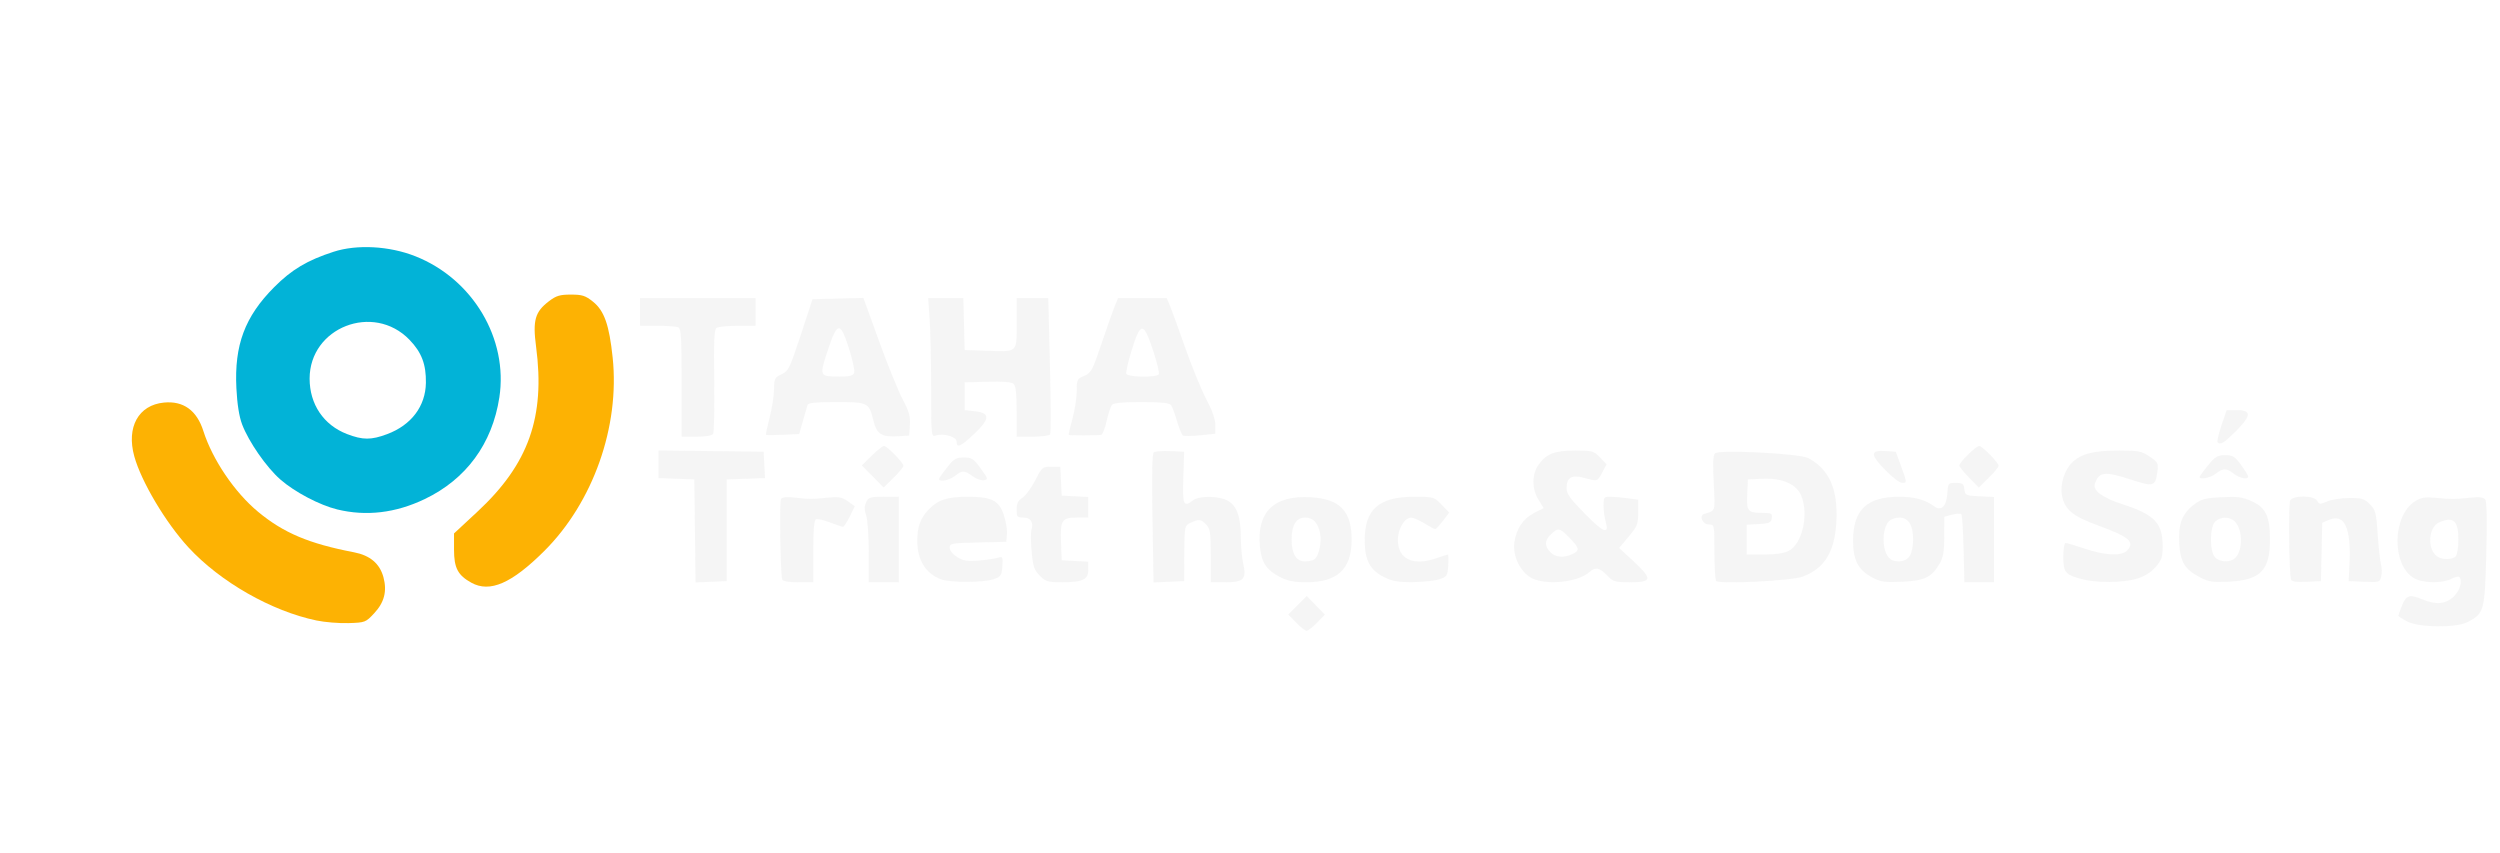
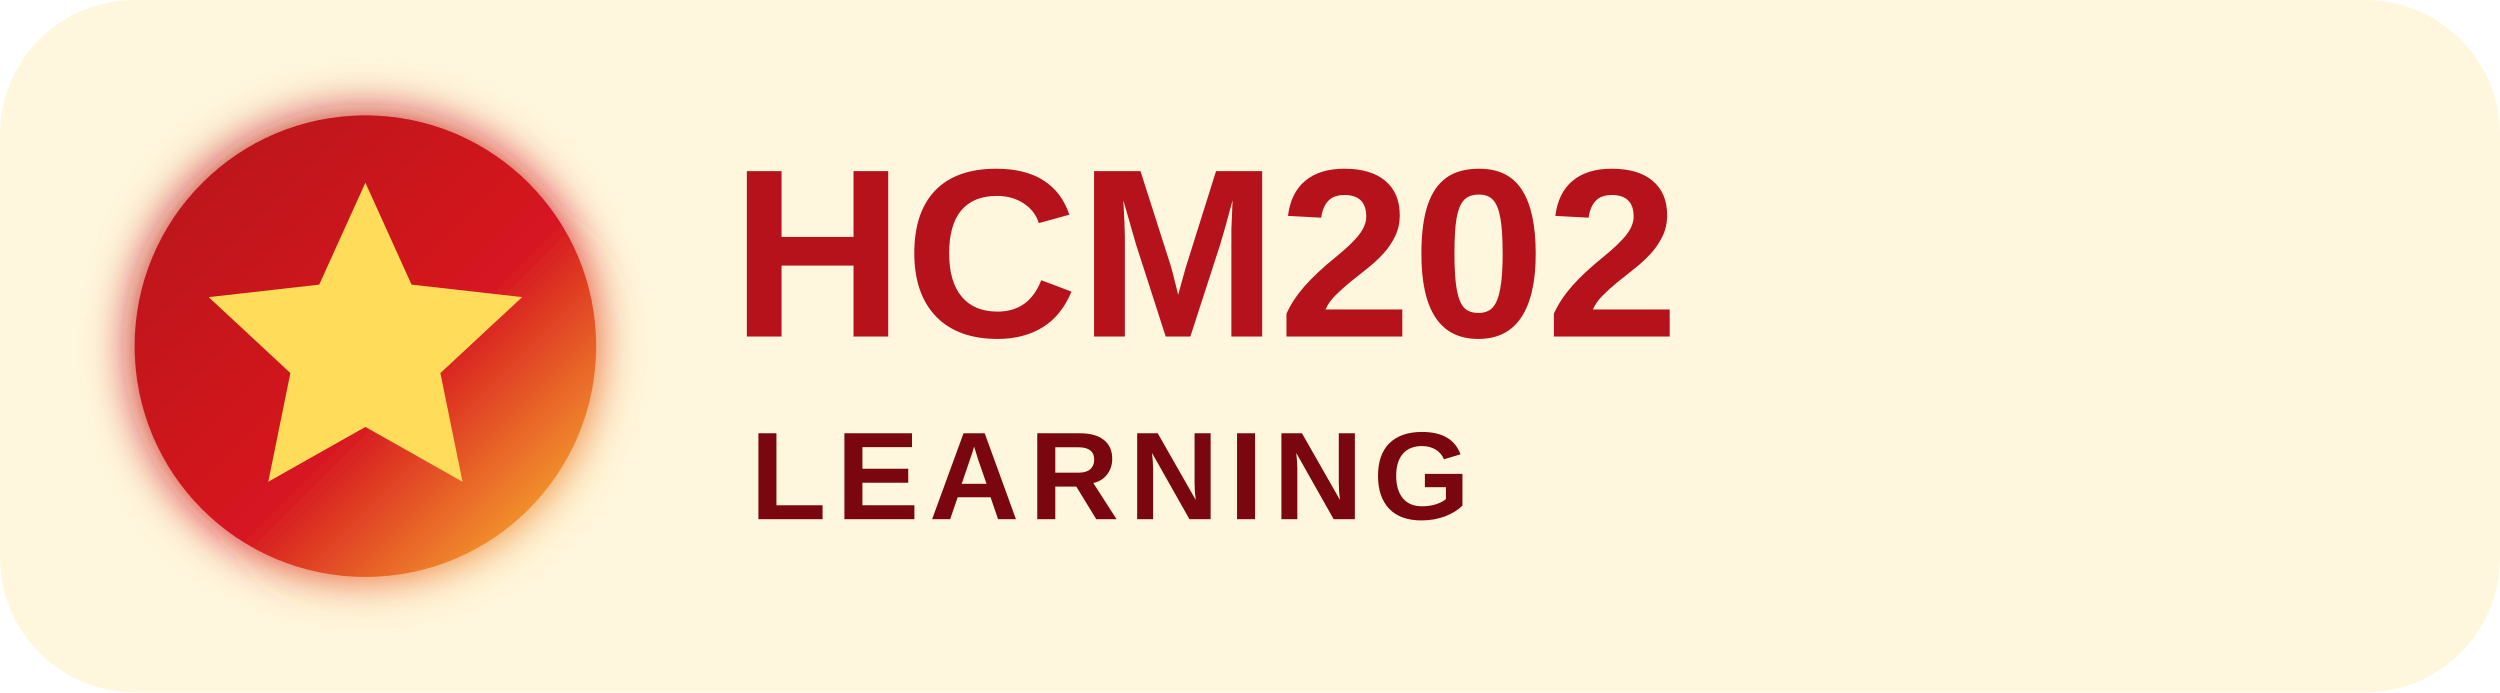
- <svg xmlns="http://www.w3.org/2000/svg" version="1.0" width="1082pt" height="369pt" viewBox="0 0 1082 369" preserveAspectRatio="xMidYMid meet">
-   <g fill="#01B3D7FE">
-     <path d="M 145.98 220.49 C 138.34 218.64 127.50 212.93 121.31 207.50 C 115.32 202.25 107.63 191.18 104.80 183.71 C 103.51 180.32 102.66 174.94 102.31 168.03 C 101.37 149.36 105.96 137.06 118.62 124.33 C 126.22 116.68 133.00 112.64 144.42 108.95 C 154.51 105.69 168.47 106.45 179.70 110.88 C 204.58 120.68 220.01 146.57 216.12 171.99 C 213.05 192.04 201.76 207.43 183.80 216.01 C 171.20 222.04 158.52 223.54 145.98 220.49ZM 167.54 187.90 C 178.02 183.98 184.17 175.84 184.33 165.68 C 184.45 157.67 182.47 152.48 177.20 147.03 C 161.61 130.93 134.00 141.69 134.00 163.87 C 134.00 174.97 140.07 183.97 150.19 187.86 C 157.02 190.48 160.62 190.49 167.54 187.90Z" />
-   </g>
-   <g fill="#FDB202FE">
-     <path d="M 204.03 252.21 C 198.15 248.97 196.50 245.82 196.50 237.86 L 196.50 230.87 L 206.66 221.43 C 228.78 200.87 236.02 180.48 232.02 150.08 C 230.51 138.64 231.54 134.98 237.57 130.38 C 240.71 127.98 242.30 127.50 247.08 127.50 C 251.99 127.50 253.37 127.94 256.66 130.58 C 261.52 134.48 263.67 140.59 265.16 154.75 C 268.31 184.60 256.69 217.43 235.53 238.50 C 221.45 252.52 212.02 256.62 204.03 252.21Z" />
-   </g>
-   <g fill="#FDB202FE">
-     <path d="M 137.00 268.55 C 117.48 264.48 95.34 251.85 81.57 236.92 C 71.76 226.30 61.14 208.45 58.12 197.50 C 54.63 184.87 59.92 175.29 70.97 174.23 C 79.36 173.42 85.16 177.60 88.00 186.50 C 91.98 198.97 101.54 213.09 111.70 221.51 C 122.71 230.64 133.75 235.30 153.21 239.03 C 160.17 240.37 164.36 243.92 165.96 249.83 C 167.58 255.87 166.33 260.72 161.95 265.42 C 158.28 269.36 158.02 269.46 150.84 269.68 C 146.80 269.81 140.57 269.30 137.00 268.55Z" />
-   </g>
-   <g fill="#F4F4F4FD">
-     <path d="M 742.75 251.44 C 742.34 251.01 742.00 245.34 742.00 238.83 C 742.00 227.03 741.99 227.00 739.62 227.00 C 736.88 227.00 735.17 223.18 737.58 222.44 C 742.61 220.89 742.34 221.74 741.70 209.05 C 741.27 200.40 741.43 196.89 742.30 196.18 C 744.33 194.53 778.88 196.30 782.56 198.24 C 791.74 203.08 795.57 211.80 794.77 225.96 C 794.02 239.02 789.59 246.13 780.03 249.61 C 775.15 251.39 744.18 252.90 742.75 251.44ZM 774.13 238.43 C 780.09 235.35 782.96 222.62 779.53 214.43 C 777.48 209.50 771.20 206.80 762.75 207.20 L 756.50 207.50 L 756.20 213.91 C 755.85 221.28 756.41 221.96 762.82 221.98 C 766.72 222.00 767.11 222.22 766.82 224.25 C 766.54 226.21 765.82 226.54 761.25 226.80 L 756.00 227.10 L 756.00 233.55 L 756.00 240.00 L 763.55 240.00 C 768.45 240.00 772.16 239.45 774.13 238.43Z" />
-   </g>
-   <g fill="#F4F4F4FD">
-     <path d="M 462.57 188.22 C 462.41 188.07 463.12 184.93 464.14 181.25 C 465.16 177.56 466.00 172.18 466.00 169.29 C 466.00 164.30 466.17 163.96 469.25 162.66 C 472.27 161.39 472.81 160.37 476.85 148.40 C 479.24 141.30 481.81 134.04 482.55 132.25 L 483.90 129.00 L 494.44 129.00 L 504.97 129.00 L 506.35 132.30 C 507.11 134.11 510.09 142.32 512.98 150.55 C 515.87 158.77 519.98 168.80 522.12 172.84 C 524.65 177.62 526.00 181.49 526.00 183.95 L 526.00 187.72 L 519.46 188.39 C 515.86 188.76 512.49 188.80 511.97 188.48 C 511.45 188.16 510.29 185.33 509.39 182.20 C 508.49 179.06 507.31 175.94 506.76 175.25 C 506.06 174.38 502.20 174.00 494.00 174.00 C 485.80 174.00 481.94 174.38 481.23 175.25 C 480.68 175.94 479.65 179.09 478.95 182.25 C 478.25 185.41 477.19 188.09 476.59 188.19 C 474.83 188.50 462.88 188.53 462.57 188.22ZM 501.52 161.98 C 501.86 161.41 500.72 156.66 498.97 151.42 C 494.90 139.21 493.63 139.22 489.81 151.50 C 488.28 156.45 487.23 161.06 487.48 161.75 C 488.04 163.29 500.58 163.49 501.52 161.98Z" />
-   </g>
-   <g fill="#F4F4F4FD">
-     <path d="M 331.53 188.20 C 331.36 188.03 332.07 184.65 333.10 180.70 C 334.12 176.74 334.98 171.25 335.00 168.50 C 335.04 163.87 335.28 163.39 338.25 162.00 C 341.24 160.60 341.80 159.45 346.56 145.00 L 351.66 129.50 L 362.67 129.22 L 373.68 128.94 L 380.48 147.72 C 384.22 158.05 388.82 169.37 390.69 172.87 C 393.42 177.98 394.04 180.17 393.80 183.87 L 393.50 188.50 L 388.94 188.80 C 381.58 189.28 379.43 187.95 378.01 182.03 C 376.14 174.24 375.66 174.00 361.90 174.00 C 353.22 174.00 349.82 174.34 349.51 175.25 C 349.28 175.94 348.38 179.05 347.50 182.17 L 345.90 187.84 L 338.86 188.17 C 334.99 188.35 331.69 188.36 331.53 188.20ZM 369.68 161.38 C 370.02 160.50 369.02 155.77 367.46 150.88 C 363.66 138.98 362.39 139.09 358.24 151.70 C 354.56 162.87 354.60 162.96 363.28 162.98 C 367.69 163.00 369.21 162.62 369.68 161.38Z" />
-   </g>
-   <g fill="#F4F4F4FD">
-     <path d="M 414.00 191.11 C 414.00 189.01 408.44 187.41 404.96 188.51 C 403.06 189.12 403.00 188.52 403.00 168.22 C 403.00 156.72 402.71 143.19 402.35 138.15 L 401.70 129.00 L 409.32 129.00 L 416.93 129.00 L 417.22 140.25 L 417.50 151.50 L 426.50 151.79 C 440.74 152.26 440.00 152.91 440.00 139.98 L 440.00 129.00 L 446.85 129.00 L 453.70 129.00 L 454.41 157.99 C 454.81 173.93 454.85 187.43 454.51 187.99 C 454.16 188.55 450.76 189.00 446.94 189.00 L 440.00 189.00 L 440.00 178.12 C 440.00 170.03 439.64 166.95 438.60 166.08 C 437.69 165.33 433.76 165.03 427.35 165.21 L 417.50 165.50 L 417.50 171.50 L 417.50 177.50 L 422.00 178.00 C 428.63 178.74 428.52 181.27 421.60 187.81 C 415.74 193.36 414.00 194.12 414.00 191.11Z" />
-   </g>
-   <g fill="#F4F4F4FD">
-     <path d="M 663.00 250.25 C 658.08 247.79 654.54 240.54 655.42 234.71 C 656.31 228.74 659.22 224.44 664.01 221.99 L 668.10 219.91 L 665.89 216.32 C 662.93 211.53 662.94 205.29 665.91 201.12 C 669.31 196.36 672.82 195.00 681.76 195.00 C 689.18 195.00 689.79 195.17 692.48 197.98 L 695.34 200.96 L 693.44 204.48 C 691.29 208.48 691.54 208.40 685.59 206.81 C 680.21 205.37 678.00 206.67 678.00 211.26 C 678.00 213.67 679.56 215.86 685.86 222.28 C 693.97 230.56 696.59 231.56 694.93 225.74 C 694.42 223.97 694.00 220.82 694.00 218.76 C 694.00 215.29 694.22 215.00 696.86 215.00 C 698.43 215.00 701.81 215.29 704.36 215.64 L 709.00 216.27 L 709.00 221.82 C 709.00 226.87 708.62 227.82 704.88 232.26 L 700.76 237.15 L 706.88 242.82 C 715.26 250.59 715.08 252.00 705.69 252.00 C 698.87 252.00 698.18 251.80 695.50 249.00 C 692.26 245.62 690.45 245.28 687.89 247.60 C 683.06 251.97 669.37 253.43 663.00 250.25ZM 680.45 239.84 C 683.84 238.29 683.68 237.28 679.30 232.79 C 674.99 228.38 674.41 228.26 671.31 231.17 C 668.47 233.84 668.37 236.37 671.00 239.00 C 673.25 241.25 676.68 241.56 680.45 239.84Z" />
-   </g>
-   <g fill="#F4F4F4FD">
-     <path d="M 810.11 249.81 C 804.22 246.65 802.00 242.34 802.00 234.08 C 802.00 220.74 807.97 215.00 821.85 215.00 C 828.72 215.00 833.05 216.19 837.25 219.22 C 840.17 221.33 842.45 219.04 842.80 213.65 C 843.10 209.09 843.18 209.00 846.49 209.00 C 849.43 209.00 849.91 209.36 850.18 211.75 C 850.49 214.39 850.76 214.51 856.75 214.80 L 863.00 215.10 L 863.00 233.55 L 863.00 252.00 L 856.59 252.00 L 850.19 252.00 L 849.84 237.58 C 849.65 229.65 849.21 222.88 848.86 222.52 C 848.51 222.17 846.71 222.28 844.86 222.76 L 841.50 223.63 L 841.48 232.08 C 841.47 238.67 841.03 241.27 839.48 243.91 C 835.96 249.91 833.03 251.34 823.25 251.78 C 815.53 252.12 813.98 251.89 810.11 249.81ZM 826.44 240.78 C 827.35 239.48 828.00 236.46 828.00 233.50 C 828.00 227.23 825.96 224.00 822.01 224.00 C 820.44 224.00 818.45 224.69 817.61 225.53 C 814.40 228.75 814.42 238.28 817.65 241.51 C 819.91 243.77 824.62 243.38 826.44 240.78Z" />
-   </g>
-   <g fill="#F4F4F4FD">
-     <path d="M 1041.75 268.93 C 1039.69 267.84 1038.00 266.75 1038.00 266.50 C 1038.00 266.25 1038.72 264.23 1039.61 262.02 C 1041.41 257.52 1042.91 257.10 1048.65 259.50 C 1054.40 261.90 1058.71 261.44 1062.08 258.08 C 1064.76 255.39 1065.90 251.24 1064.37 249.71 C 1064.03 249.36 1062.48 249.74 1060.92 250.54 C 1057.02 252.56 1048.50 252.41 1044.81 250.25 C 1035.01 244.53 1035.32 223.14 1045.29 216.92 C 1047.86 215.32 1049.60 215.02 1054.00 215.45 C 1060.90 216.13 1062.21 216.13 1069.06 215.41 C 1073.07 215.00 1074.90 215.21 1075.63 216.17 C 1076.28 217.02 1076.43 225.43 1076.07 239.68 C 1075.43 264.42 1075.11 265.58 1067.93 269.25 C 1062.85 271.84 1046.89 271.65 1041.75 268.93ZM 1062.80 240.80 C 1063.47 240.13 1064.00 236.91 1064.00 233.50 C 1064.00 225.27 1061.76 223.33 1055.53 226.17 C 1050.99 228.24 1050.45 237.62 1054.69 240.75 C 1056.84 242.34 1061.24 242.36 1062.80 240.80Z" />
-   </g>
-   <g fill="#F4F4F4FD">
-     <path d="M 900.81 250.60 C 893.84 248.73 893.00 247.68 893.00 240.88 C 893.00 237.64 893.44 235.00 893.98 235.00 C 894.52 235.00 898.31 236.12 902.41 237.50 C 910.99 240.38 918.11 240.75 920.43 238.43 C 924.21 234.65 921.71 232.41 908.24 227.51 C 896.98 223.41 893.58 220.58 892.41 214.37 C 891.51 209.59 893.55 203.23 897.00 200.00 C 900.94 196.32 906.25 195.00 917.13 195.00 C 925.63 195.00 926.91 195.25 930.38 197.62 C 934.00 200.07 934.20 200.47 933.70 204.24 C 932.85 210.51 932.07 210.76 922.69 207.70 C 910.91 203.87 908.52 204.11 906.67 209.31 C 905.60 212.27 909.89 215.44 918.91 218.35 C 932.51 222.74 936.00 226.43 936.00 236.42 C 936.00 241.15 935.56 242.43 932.91 245.45 C 930.84 247.81 928.13 249.48 924.72 250.49 C 918.64 252.30 907.30 252.35 900.81 250.60Z" />
-   </g>
-   <g fill="#F4F4F4FD">
-     <path d="M 498.79 224.29 C 498.46 204.86 498.65 196.27 499.41 195.74 C 500.01 195.32 503.20 195.10 506.50 195.24 L 512.50 195.50 L 512.14 206.75 C 511.77 218.73 512.19 219.69 516.44 216.47 C 519.00 214.53 527.30 214.59 531.13 216.57 C 535.20 218.67 536.99 223.44 537.02 232.22 C 537.04 236.22 537.49 241.43 538.04 243.79 C 539.61 250.59 538.31 252.00 530.46 252.00 L 524.00 252.00 L 524.00 240.50 C 524.00 230.33 523.77 228.77 522.00 227.00 C 519.68 224.68 518.99 224.59 515.55 226.16 C 512.59 227.51 512.64 227.28 512.56 241.00 L 512.50 251.50 L 505.88 251.79 L 499.26 252.09 L 498.79 224.29Z" />
-   </g>
-   <g fill="#F4F4F4FD">
-     <path d="M 295.00 165.61 C 295.00 145.20 294.80 142.14 293.42 141.61 C 292.55 141.27 288.50 141.00 284.42 141.00 L 277.00 141.00 L 277.00 135.00 L 277.00 129.00 L 302.00 129.00 L 327.00 129.00 L 327.00 135.00 L 327.00 141.00 L 319.25 141.02 C 314.99 141.02 310.90 141.41 310.17 141.88 C 309.10 142.55 308.89 147.22 309.11 164.64 C 309.27 176.69 309.05 187.10 308.64 187.78 C 308.17 188.54 305.44 189.00 301.44 189.00 L 295.00 189.00 L 295.00 165.61Z" />
-   </g>
-   <g fill="#F4F4F4FD">
-     <path d="M 952.06 249.82 C 945.58 246.44 943.63 243.22 943.18 235.18 C 942.71 226.84 944.41 222.31 949.48 218.45 C 952.67 216.01 954.28 215.57 961.43 215.20 C 968.19 214.84 970.51 215.13 974.27 216.80 C 980.62 219.60 982.41 223.27 982.44 233.50 C 982.48 246.88 978.33 251.11 964.52 251.76 C 957.62 252.09 955.88 251.82 952.06 249.82ZM 967.43 241.43 C 970.73 238.13 970.71 229.55 967.39 225.88 C 965.29 223.56 961.26 223.45 958.83 225.65 C 956.35 227.90 956.23 238.50 958.65 241.17 C 960.68 243.41 965.31 243.55 967.43 241.43Z" />
-   </g>
-   <g fill="#F4F4F4FD">
-     <path d="M 554.02 249.75 C 548.17 246.76 546.01 243.54 545.31 236.72 C 543.75 221.59 551.40 214.19 567.51 215.22 C 580.05 216.02 585.03 221.31 584.98 233.77 C 584.93 246.33 578.84 252.00 565.40 252.00 C 560.14 252.00 557.34 251.45 554.02 249.75ZM 568.77 242.16 C 570.68 240.95 572.08 234.96 571.37 231.01 C 570.55 226.40 568.34 224.00 564.90 224.00 C 561.04 224.00 559.00 227.29 559.00 233.50 C 559.00 239.66 561.05 243.01 564.81 242.98 C 566.29 242.98 568.07 242.61 568.77 242.16Z" />
-   </g>
-   <g fill="#F4F4F4FD">
-     <path d="M 300.77 229.80 L 300.50 207.50 L 292.75 207.21 L 285.00 206.92 L 285.00 200.94 L 285.00 194.96 L 307.75 195.23 L 330.50 195.50 L 330.80 201.21 L 331.10 206.92 L 322.80 207.21 L 314.50 207.50 L 314.50 229.50 L 314.50 251.50 L 307.77 251.80 L 301.04 252.09 L 300.77 229.80Z" />
-   </g>
-   <g fill="#F4F4F4FD">
-     <path d="M 407.50 250.79 C 400.74 248.43 397.00 242.48 397.00 234.10 C 397.00 228.02 398.30 224.39 401.81 220.63 C 405.74 216.43 409.97 215.00 418.50 215.00 C 429.24 215.00 432.35 216.54 434.45 222.86 C 435.38 225.64 435.99 229.40 435.82 231.21 L 435.50 234.50 L 423.25 234.78 C 411.79 235.04 411.00 235.19 411.00 237.05 C 411.00 238.20 412.36 239.89 414.25 241.08 C 416.91 242.75 418.60 243.03 423.50 242.62 C 426.80 242.34 430.54 241.80 431.81 241.42 C 434.01 240.77 434.11 240.95 433.81 245.12 C 433.53 249.13 433.20 249.60 430.00 250.69 C 425.70 252.16 411.59 252.22 407.50 250.79Z" />
-   </g>
-   <g fill="#F4F4F4FD">
-     <path d="M 991.56 250.80 C 990.68 248.05 990.38 218.08 991.21 216.58 C 992.52 214.26 1001.56 214.38 1002.88 216.75 C 1003.77 218.34 1004.15 218.36 1007.18 217.03 C 1009.00 216.23 1013.30 215.55 1016.73 215.54 C 1022.19 215.50 1023.29 215.83 1025.66 218.21 C 1028.13 220.68 1028.43 221.82 1029.06 231.21 C 1029.44 236.87 1030.09 242.74 1030.49 244.25 C 1030.89 245.76 1030.93 248.15 1030.58 249.54 C 1029.96 252.00 1029.69 252.08 1023.22 251.79 L 1016.50 251.50 L 1016.85 244.30 C 1017.62 228.42 1014.77 222.19 1008.02 224.99 L 1005.06 226.22 L 1004.78 238.86 L 1004.50 251.50 L 998.24 251.80 C 993.77 252.01 991.85 251.72 991.56 250.80Z" />
-   </g>
-   <g fill="#F4F4F4FD">
-     <path d="M 598.98 249.75 C 592.92 246.67 590.73 242.57 590.65 234.12 C 590.52 220.53 596.69 215.00 611.96 215.00 C 620.49 215.00 620.65 215.05 623.92 218.42 L 627.23 221.83 L 624.50 225.42 C 622.99 227.39 621.48 229.00 621.13 228.99 C 620.78 228.99 618.70 227.88 616.50 226.53 C 614.30 225.17 611.75 224.05 610.82 224.03 C 607.93 223.98 605.00 228.83 605.00 233.68 C 605.00 242.08 611.67 245.15 622.00 241.50 C 624.34 240.68 626.44 240.00 626.68 240.00 C 626.92 240.00 626.97 242.14 626.80 244.75 C 626.52 249.18 626.27 249.58 623.00 250.69 C 621.08 251.35 615.88 251.91 611.46 251.94 C 605.03 251.99 602.54 251.55 598.98 249.75Z" />
-   </g>
-   <g fill="#F4F4F4FD">
-     <path d="M 450.03 249.18 C 447.62 246.77 447.10 245.25 446.50 238.80 C 446.11 234.64 446.07 230.35 446.42 229.26 C 447.44 226.04 446.07 224.00 442.89 224.00 C 440.26 224.00 440.00 223.69 440.00 220.52 C 440.00 217.89 440.63 216.64 442.57 215.37 C 443.98 214.44 446.46 211.06 448.08 207.84 C 450.92 202.21 451.17 202.00 454.97 202.00 L 458.90 202.00 L 459.20 208.25 L 459.50 214.50 L 465.25 214.80 L 471.00 215.10 L 471.00 219.55 L 471.00 224.00 L 466.12 224.00 C 459.57 224.00 458.85 225.12 459.21 234.66 L 459.50 242.50 L 465.25 242.80 L 471.00 243.10 L 471.00 246.57 C 471.00 250.90 468.65 252.00 459.36 252.00 C 453.55 252.00 452.54 251.70 450.03 249.18Z" />
-   </g>
-   <g fill="#F4F4F4FD">
-     <path d="M 338.54 250.75 C 337.76 248.28 337.29 217.16 338.01 215.99 C 338.51 215.17 340.46 214.98 344.12 215.38 C 350.66 216.10 351.05 216.10 358.22 215.39 C 363.02 214.91 364.41 215.16 366.93 216.95 L 369.93 219.09 L 367.77 223.54 C 366.58 225.99 365.26 228.00 364.84 228.00 C 364.42 228.00 361.92 227.16 359.29 226.14 C 356.65 225.12 353.94 224.48 353.25 224.72 C 352.33 225.05 352.00 228.75 352.00 238.58 L 352.00 252.00 L 345.47 252.00 C 341.12 252.00 338.81 251.58 338.54 250.75Z" />
-   </g>
-   <g fill="#F4F4F4FD">
-     <path d="M 376.00 239.15 C 376.00 232.08 375.49 224.85 374.88 223.07 C 374.05 220.71 374.05 219.19 374.85 217.42 C 375.86 215.22 376.55 215.00 382.48 215.00 L 389.00 215.00 L 389.00 233.50 L 389.00 252.00 L 382.50 252.00 L 376.00 252.00 L 376.00 239.15Z" />
-   </g>
-   <g fill="#F4F4F4FD">
-     <path d="M 377.71 206.21 L 372.99 201.42 L 377.28 197.21 C 379.64 194.90 382.03 193.00 382.58 193.00 C 383.88 193.00 391.00 200.26 391.00 201.58 C 391.00 202.13 389.07 204.48 386.71 206.79 L 382.42 211.00 L 377.71 206.21Z" />
-   </g>
-   <g fill="#F4F4F4FD">
-     <path d="M 852.21 206.71 C 849.89 204.35 848.00 201.97 848.00 201.42 C 848.00 200.12 855.26 193.00 856.59 193.00 C 857.88 193.00 865.00 200.27 865.00 201.58 C 865.00 202.13 863.07 204.48 860.71 206.79 L 856.42 211.00 L 852.21 206.71Z" />
-   </g>
-   <g fill="#F4F4F4FD">
-     <path d="M 560.98 269.48 L 557.57 265.96 L 561.57 261.96 L 565.56 257.97 L 569.48 261.98 L 573.40 265.99 L 570.00 269.50 C 568.14 271.42 566.11 273.00 565.50 273.00 C 564.89 273.00 562.86 271.42 560.98 269.48Z" />
-   </g>
-   <g fill="#F4F4F4FD">
-     <path d="M 406.63 206.75 C 407.04 206.06 408.71 203.81 410.35 201.75 C 412.87 198.59 413.94 198.00 417.16 198.00 C 420.57 198.00 421.36 198.51 424.44 202.75 C 427.71 207.24 427.78 207.52 425.81 207.84 C 424.67 208.02 422.46 207.24 420.90 206.09 C 417.40 203.50 416.47 203.49 413.27 206.00 C 410.42 208.25 405.40 208.81 406.63 206.75Z" />
-   </g>
-   <g fill="#F4F4F4FD">
-     <path d="M 952.00 206.42 C 952.00 206.10 953.63 203.85 955.62 201.42 C 958.74 197.61 959.76 197.00 963.03 197.00 C 966.33 197.00 967.23 197.55 969.91 201.20 C 971.61 203.51 973.00 205.76 973.00 206.20 C 973.00 207.71 969.27 207.00 966.73 205.00 C 963.57 202.52 962.17 202.52 959.00 205.00 C 956.69 206.81 952.00 207.76 952.00 206.42Z" />
-   </g>
-   <g fill="#F4F4F4FD">
-     <path d="M 959.76 191.42 C 959.44 191.11 960.20 187.85 961.43 184.17 L 963.69 177.50 L 968.08 177.50 C 974.53 177.50 974.44 179.86 967.74 186.57 C 962.53 191.77 961.02 192.69 959.76 191.42Z" />
-   </g>
-   <g fill="#F4F4F4FD">
-     <path d="M 816.22 203.72 C 809.43 196.85 809.32 194.78 815.75 195.20 L 820.50 195.50 L 822.69 201.50 C 825.40 208.91 825.40 209.00 823.22 209.00 C 822.23 209.00 819.08 206.62 816.22 203.72Z" />
-   </g>
+ <svg xmlns="http://www.w3.org/2000/svg" width="260" height="72" viewBox="0 0 260 72" role="img" aria-labelledby="title desc">
+   <defs>
+     <linearGradient id="mark" x1="0" y1="0" x2="1" y2="1">
+       <stop offset="0" stop-color="#b5121b" />
+       <stop offset="0.58" stop-color="#d71920" />
+       <stop offset="1" stop-color="#ffcc33" />
+     </linearGradient>
+     <filter id="glow" x="-20%" y="-20%" width="140%" height="140%">
+       <feGaussianBlur stdDeviation="2.5" result="blur" />
+       <feMerge>
+         <feMergeNode in="blur" />
+         <feMergeNode in="SourceGraphic" />
+       </feMerge>
+     </filter>
+   </defs>
+   <rect width="260" height="72" rx="14" fill="#fff7dd" />
+   <circle cx="38" cy="36" r="24" fill="url(#mark)" filter="url(#glow)" />
+   <path d="M38 19l4.8 10.6 11.5 1.3-8.5 7.9 2.3 11.3L38 44.4l-10.1 5.7 2.3-11.3-8.5-7.9 11.5-1.3L38 19z" fill="#ffdd5a" />
+   <text x="76" y="35" fill="#b5121b" font-family="Arial, Helvetica, sans-serif" font-size="25" font-weight="800">HCM202</text>
+   <text x="78" y="54" fill="#7a0610" font-family="Arial, Helvetica, sans-serif" font-size="13" font-weight="700" letter-spacing="1">LEARNING</text>
</svg>
